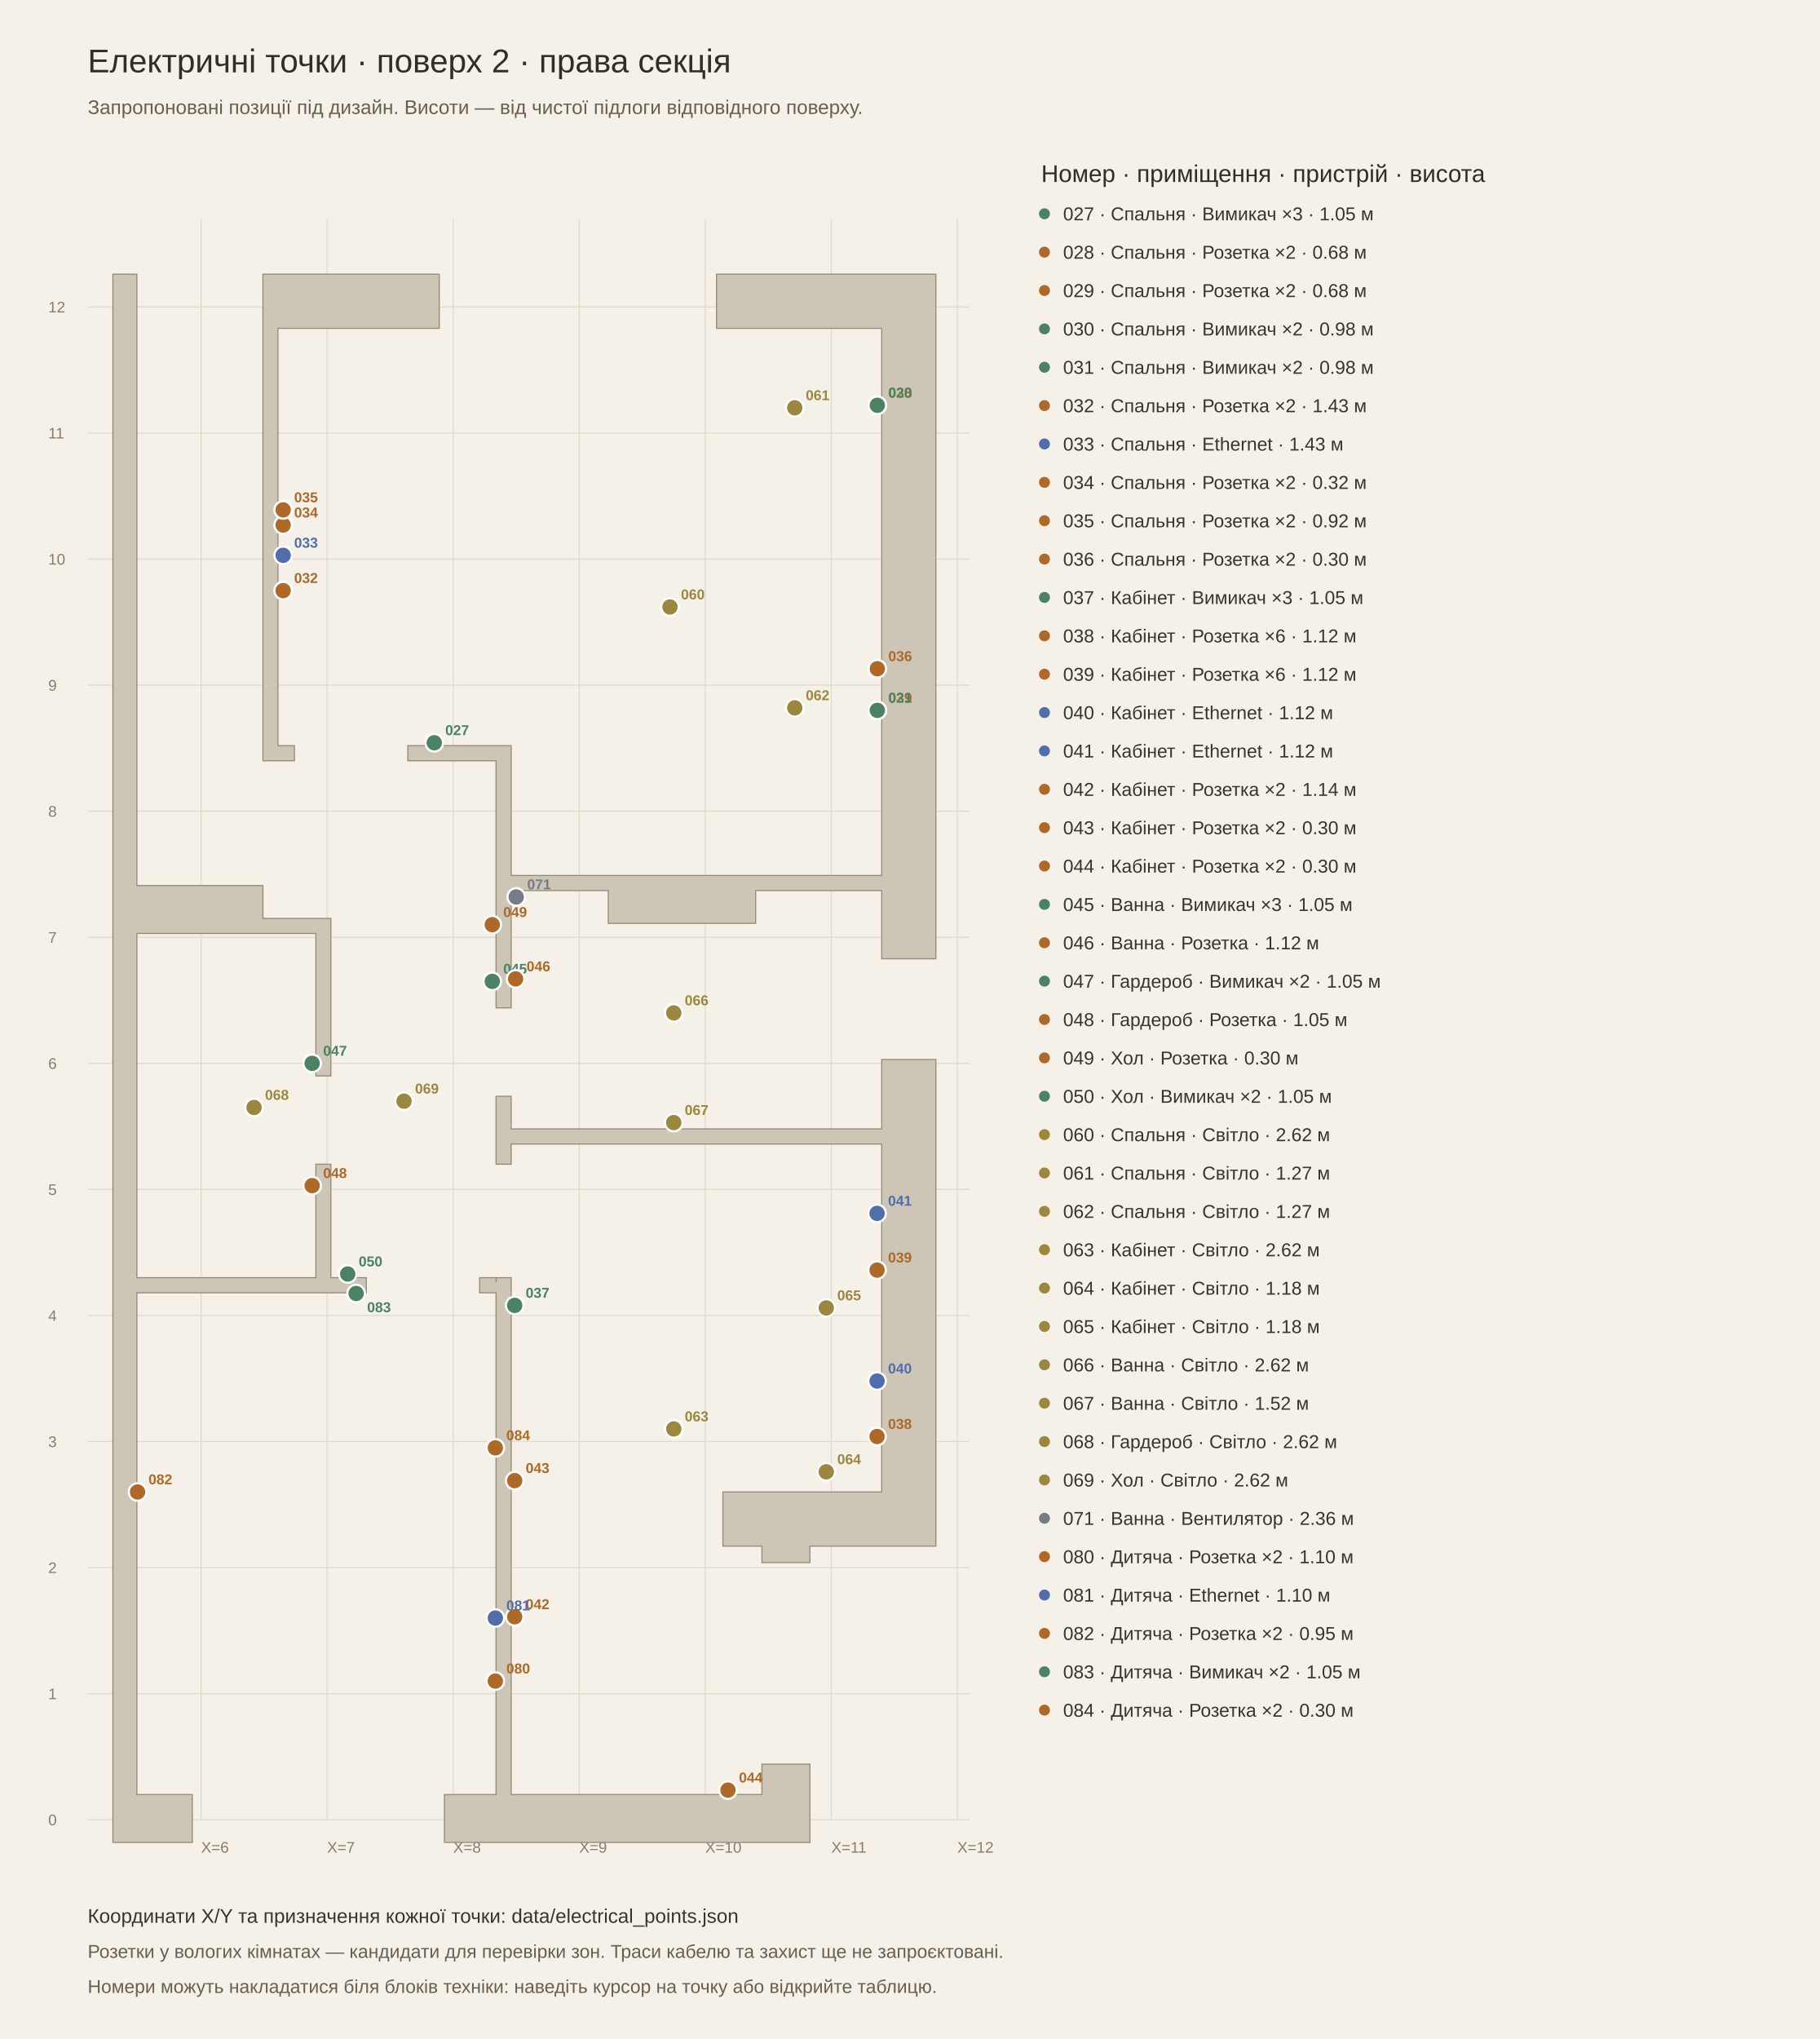
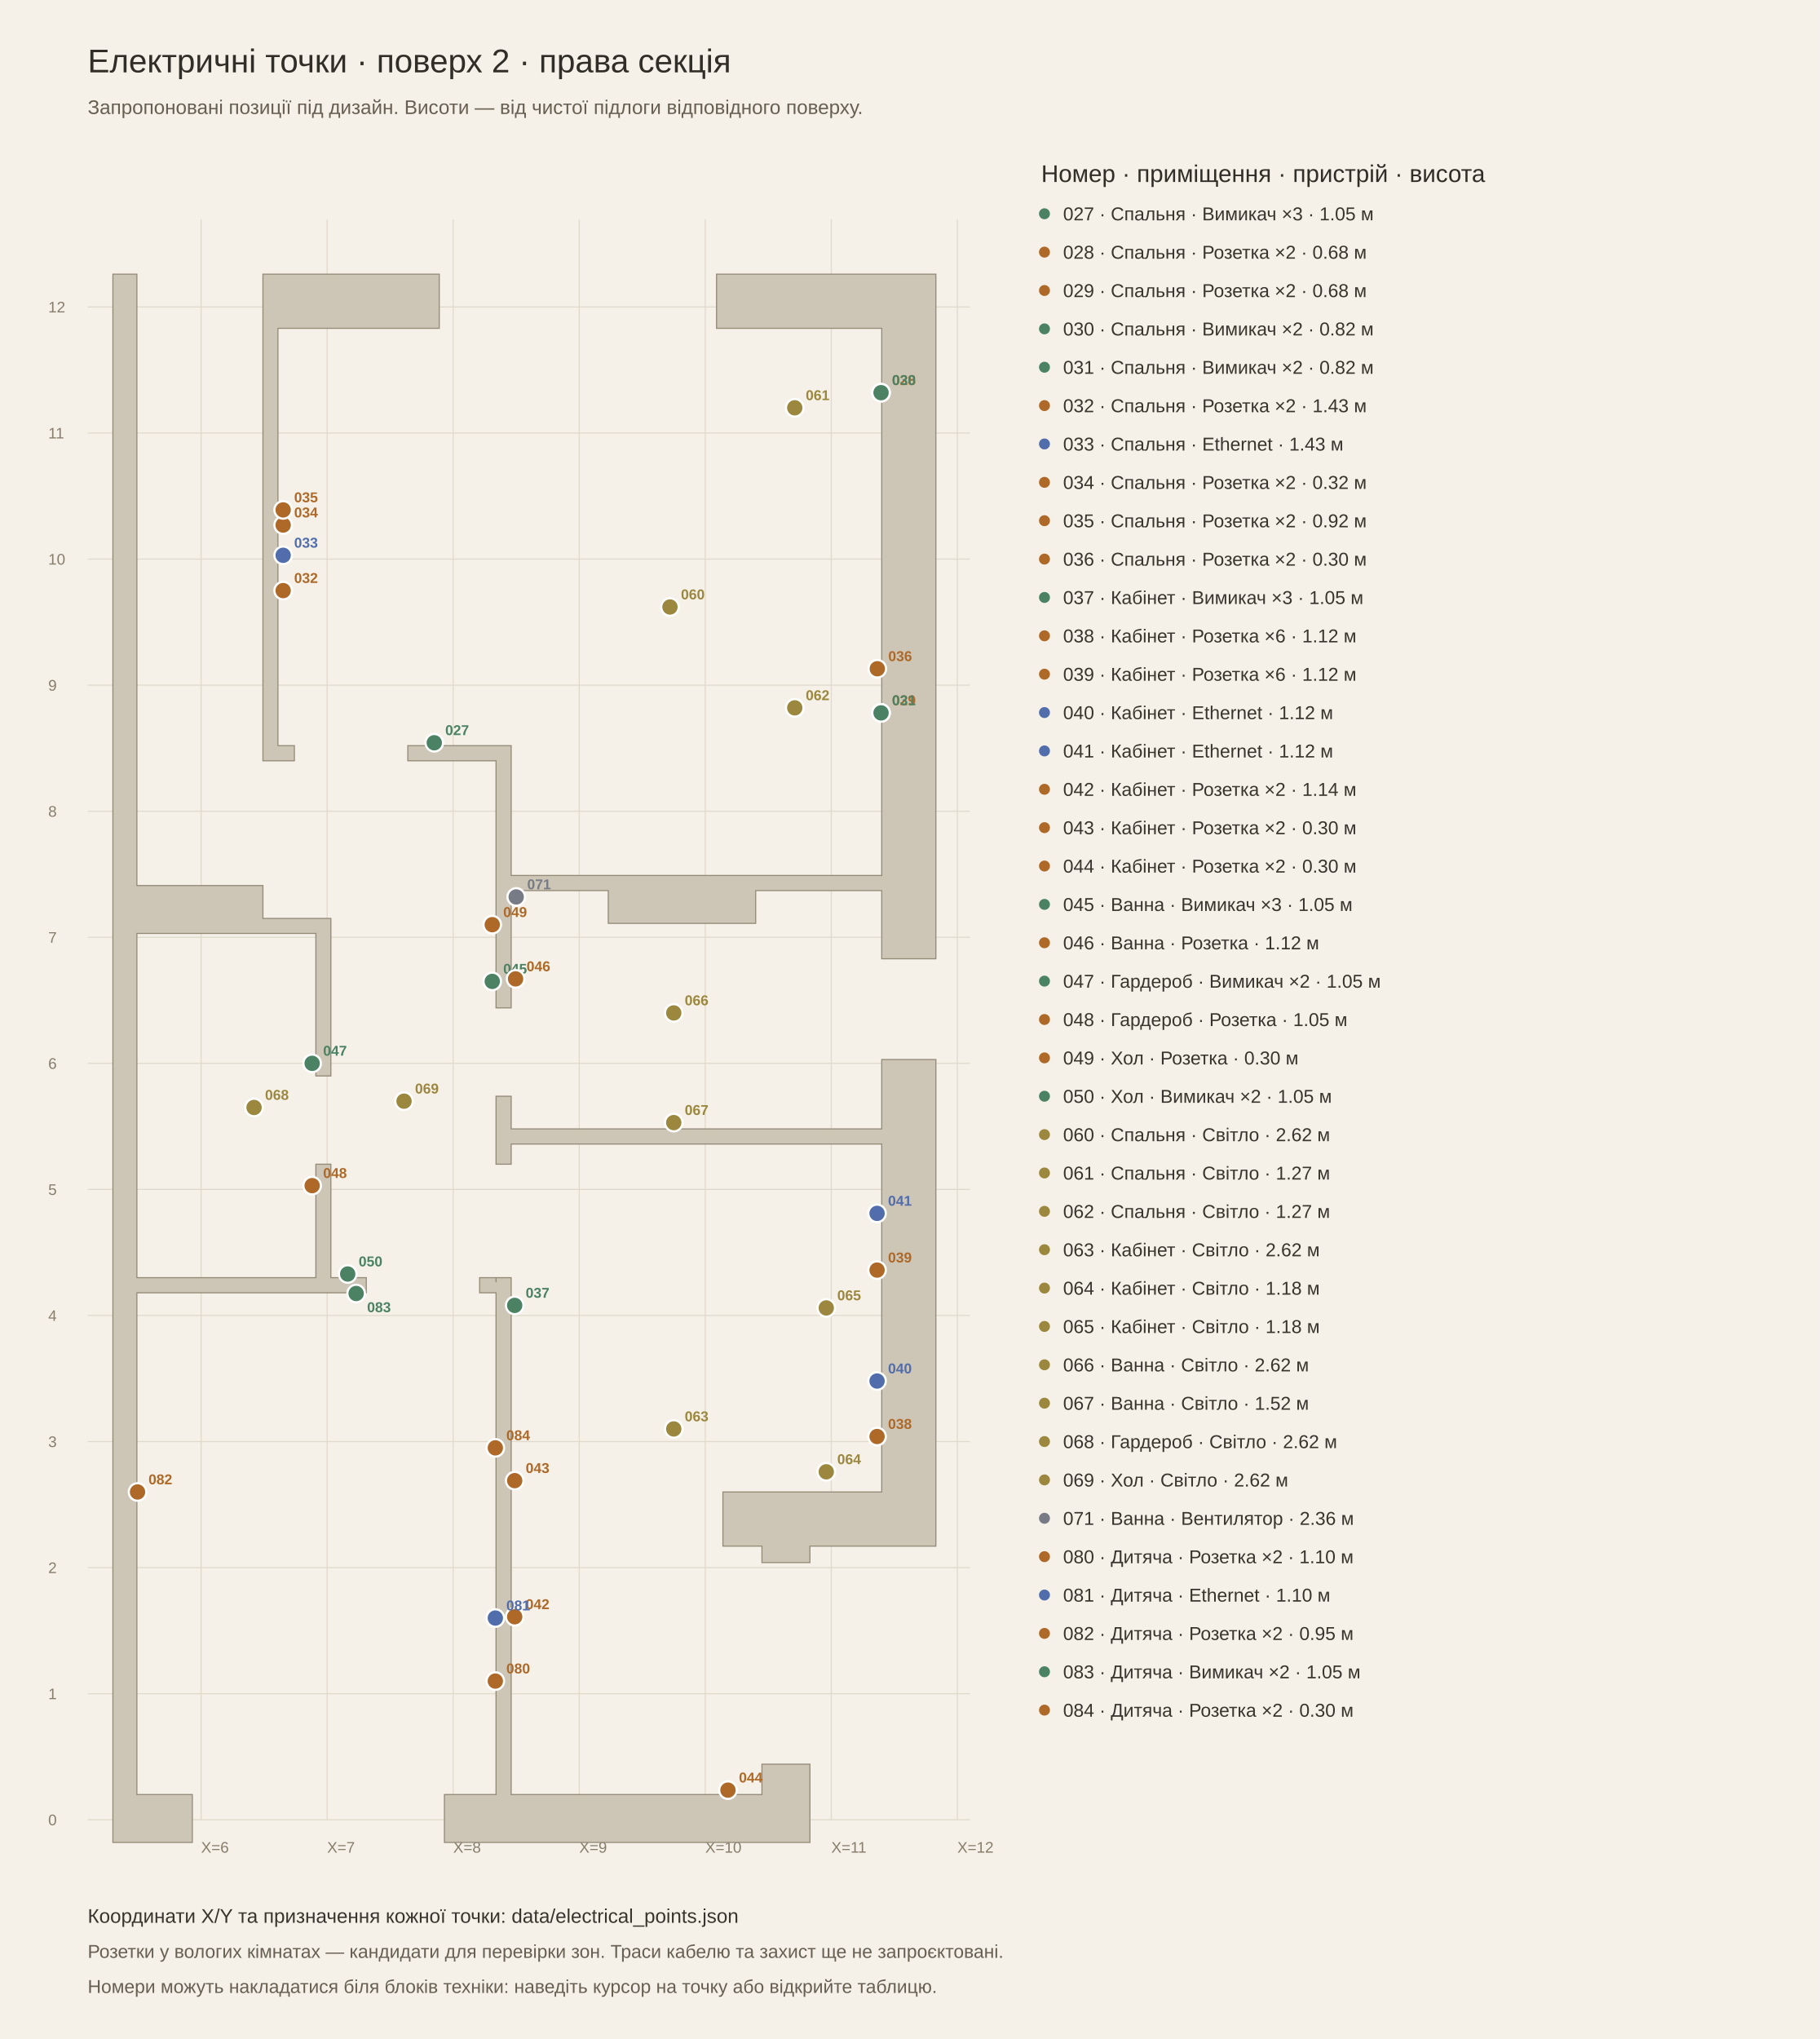
<svg xmlns="http://www.w3.org/2000/svg" width="1660" height="1860" viewBox="0 0 1660 1860">
  <rect width="1660" height="1860" fill="#f5f1e8" />
  <g font-family="Arial, sans-serif">
    <text x="80" y="66" font-size="30" fill="#312e28">Електричні точки · поверх 2 · права секція</text>
    <text x="80" y="104" font-size="18" fill="#665f52">Запропоновані позиції під дизайн. Висоти — від чистої підлоги відповідного поверху.</text>
    <path d="M80 1660 H885" stroke="#e0dacc" />
    <text x="44" y="1665" font-size="14" fill="#877d6b">0</text>
    <path d="M80 1545 H885" stroke="#e0dacc" />
    <text x="44" y="1550" font-size="14" fill="#877d6b">1</text>
    <path d="M80 1430 H885" stroke="#e0dacc" />
    <text x="44" y="1435" font-size="14" fill="#877d6b">2</text>
    <path d="M80 1315 H885" stroke="#e0dacc" />
    <text x="44" y="1320" font-size="14" fill="#877d6b">3</text>
    <path d="M80 1200 H885" stroke="#e0dacc" />
    <text x="44" y="1205" font-size="14" fill="#877d6b">4</text>
    <path d="M80 1085 H885" stroke="#e0dacc" />
    <text x="44" y="1090" font-size="14" fill="#877d6b">5</text>
    <path d="M80 970 H885" stroke="#e0dacc" />
    <text x="44" y="975" font-size="14" fill="#877d6b">6</text>
    <path d="M80 855 H885" stroke="#e0dacc" />
    <text x="44" y="860" font-size="14" fill="#877d6b">7</text>
    <path d="M80 740 H885" stroke="#e0dacc" />
    <text x="44" y="745" font-size="14" fill="#877d6b">8</text>
    <path d="M80 625 H885" stroke="#e0dacc" />
    <text x="44" y="630" font-size="14" fill="#877d6b">9</text>
    <path d="M80 510 H885" stroke="#e0dacc" />
    <text x="44" y="515" font-size="14" fill="#877d6b">10</text>
    <path d="M80 395 H885" stroke="#e0dacc" />
    <text x="44" y="400" font-size="14" fill="#877d6b">11</text>
    <path d="M80 280 H885" stroke="#e0dacc" />
    <text x="44" y="285" font-size="14" fill="#877d6b">12</text>
    <path d="M183.5 200 V1660" stroke="#e0dacc" />
    <text x="183.5" y="1690" font-size="14" fill="#877d6b">X=6</text>
    <path d="M298.5 200 V1660" stroke="#e0dacc" />
    <text x="298.5" y="1690" font-size="14" fill="#877d6b">X=7</text>
    <path d="M413.5 200 V1660" stroke="#e0dacc" />
    <text x="413.5" y="1690" font-size="14" fill="#877d6b">X=8</text>
    <path d="M528.5 200 V1660" stroke="#e0dacc" />
    <text x="528.5" y="1690" font-size="14" fill="#877d6b">X=9</text>
    <path d="M643.5 200 V1660" stroke="#e0dacc" />
    <text x="643.5" y="1690" font-size="14" fill="#877d6b">X=10</text>
    <path d="M758.5 200 V1660" stroke="#e0dacc" />
    <text x="758.5" y="1690" font-size="14" fill="#877d6b">X=11</text>
    <path d="M873.5 200 V1660" stroke="#e0dacc" />
    <text x="873.5" y="1690" font-size="14" fill="#877d6b">X=12</text>
    <polygon points="103.0,1680.7 124.9,1680.7 175.5,1680.7 175.5,1637.0 124.9,1637.0 124.9,1179.3 329.9,1179.3 334.2,1179.3 334.2,1166.1 334.2,1165.5 329.9,1165.5 301.9,1165.5 301.9,1066.2 301.9,1062.0 301.4,1062.0 288.2,1062.0 288.2,1066.2 288.2,1165.5 124.9,1165.5 124.9,851.5 239.9,851.5 288.2,851.5 288.2,977.2 288.2,981.5 301.4,981.5 301.9,981.5 301.9,977.2 301.9,837.8 239.9,837.8 239.9,807.8 124.9,807.8 124.9,299.5 124.9,250.1 103.0,250.1" fill="#cdc5b5" stroke="#948a78" stroke-width="1" />
    <polygon points="804.5,798.6 689.5,798.6 555.0,798.6 466.4,798.6 466.4,694.0 466.4,680.2 376.4,680.2 372.1,680.2 372.1,693.4 372.1,694.0 376.4,694.0 452.6,694.0 452.6,915.2 452.6,919.4 453.2,919.4 466.4,919.4 466.4,915.2 466.4,812.4 555.0,812.4 555.0,842.3 689.5,842.3 689.5,812.4 804.5,812.4 804.5,842.3 804.5,874.6 853.9,874.6 853.9,842.3 853.9,250.1 653.8,250.1 653.8,299.5 804.5,299.5" fill="#cdc5b5" stroke="#948a78" stroke-width="1" />
    <polygon points="659.6,1410.4 695.2,1410.4 695.2,1425.4 739.0,1425.4 739.0,1410.4 853.9,1410.4 853.9,966.5 804.5,966.5 804.5,1029.8 466.4,1029.8 466.4,1004.2 466.4,1000.0 453.2,1000.0 452.6,1000.0 452.6,1004.2 452.6,1057.8 452.6,1062.0 453.2,1062.0 466.4,1062.0 466.4,1057.8 466.4,1043.6 804.5,1043.6 804.5,1361.0 659.6,1361.0" fill="#cdc5b5" stroke="#948a78" stroke-width="1" />
    <polygon points="405.5,1680.7 739.0,1680.7 739.0,1613.6 739.0,1609.3 725.7,1609.3 695.2,1609.3 695.2,1613.6 695.2,1637.0 466.4,1637.0 466.4,1179.3 466.4,1169.7 466.4,1165.5 453.2,1165.5 452.6,1165.5 452.6,1169.7 452.6,1165.5 441.9,1165.5 437.6,1165.5 437.6,1166.1 437.6,1179.3 441.9,1179.3 452.6,1179.3 452.6,1637.0 405.5,1637.0" fill="#cdc5b5" stroke="#948a78" stroke-width="1" />
    <polygon points="239.9,299.5 239.9,694.0 264.3,694.0 268.6,694.0 268.6,693.4 268.6,680.2 264.3,680.2 253.6,680.2 253.6,299.5 396.6,299.5 400.8,299.5 400.8,263.3 400.8,250.1 396.6,250.1 239.9,250.1" fill="#cdc5b5" stroke="#948a78" stroke-width="1" />
    <circle cx="396.25" cy="677.555" r="8" fill="#4a8263" stroke="#fff" stroke-width="2" />
    <text x="406.25" y="670.555" font-size="13" font-weight="bold" fill="#4a8263">027</text>
-     <circle cx="800.475" cy="369.7" r="8" fill="#ae6928" stroke="#fff" stroke-width="2" />
-     <text x="810.475" y="362.7" font-size="13" font-weight="bold" fill="#ae6928">028</text>
-     <circle cx="800.475" cy="648" r="8" fill="#ae6928" stroke="#fff" stroke-width="2" />
-     <text x="810.475" y="641" font-size="13" font-weight="bold" fill="#ae6928">029</text>
-     <circle cx="800.475" cy="369.7" r="8" fill="#4a8263" stroke="#fff" stroke-width="2" />
-     <text x="810.475" y="362.7" font-size="13" font-weight="bold" fill="#4a8263">030</text>
-     <circle cx="800.475" cy="648" r="8" fill="#4a8263" stroke="#fff" stroke-width="2" />
-     <text x="810.475" y="641" font-size="13" font-weight="bold" fill="#4a8263">031</text>
+     <circle cx="803.883" cy="358.2" r="8" fill="#ae6928" stroke="#fff" stroke-width="2" />
+     <text x="813.883" y="351.2" font-size="13" font-weight="bold" fill="#ae6928">028</text>
+     <circle cx="803.883" cy="650.3" r="8" fill="#ae6928" stroke="#fff" stroke-width="2" />
+     <text x="813.883" y="643.3" font-size="13" font-weight="bold" fill="#ae6928">029</text>
+     <circle cx="803.883" cy="358.2" r="8" fill="#4a8263" stroke="#fff" stroke-width="2" />
+     <text x="813.883" y="351.2" font-size="13" font-weight="bold" fill="#4a8263">030</text>
+     <circle cx="803.883" cy="650.3" r="8" fill="#4a8263" stroke="#fff" stroke-width="2" />
+     <text x="813.883" y="643.3" font-size="13" font-weight="bold" fill="#4a8263">031</text>
    <circle cx="258.365" cy="538.75" r="8" fill="#ae6928" stroke="#fff" stroke-width="2" />
    <text x="268.365" y="531.75" font-size="13" font-weight="bold" fill="#ae6928">032</text>
    <circle cx="258.365" cy="506.55" r="8" fill="#516dac" stroke="#fff" stroke-width="2" />
    <text x="268.365" y="499.55" font-size="13" font-weight="bold" fill="#516dac">033</text>
    <circle cx="258.365" cy="478.95" r="8" fill="#ae6928" stroke="#fff" stroke-width="2" />
    <text x="268.365" y="471.95" font-size="13" font-weight="bold" fill="#ae6928">034</text>
    <circle cx="258.365" cy="465.15" r="8" fill="#ae6928" stroke="#fff" stroke-width="2" />
    <text x="268.365" y="458.15" font-size="13" font-weight="bold" fill="#ae6928">035</text>
    <circle cx="800.475" cy="610.05" r="8" fill="#ae6928" stroke="#fff" stroke-width="2" />
    <text x="810.475" y="603.05" font-size="13" font-weight="bold" fill="#ae6928">036</text>
    <circle cx="469.62" cy="1190.8" r="8" fill="#4a8263" stroke="#fff" stroke-width="2" />
    <text x="479.62" y="1183.8" font-size="13" font-weight="bold" fill="#4a8263">037</text>
    <circle cx="800.245" cy="1310.4" r="8" fill="#ae6928" stroke="#fff" stroke-width="2" />
    <text x="810.245" y="1303.4" font-size="13" font-weight="bold" fill="#ae6928">038</text>
    <circle cx="800.245" cy="1158.6" r="8" fill="#ae6928" stroke="#fff" stroke-width="2" />
    <text x="810.245" y="1151.6" font-size="13" font-weight="bold" fill="#ae6928">039</text>
    <circle cx="800.245" cy="1259.8" r="8" fill="#516dac" stroke="#fff" stroke-width="2" />
    <text x="810.245" y="1252.8" font-size="13" font-weight="bold" fill="#516dac">040</text>
    <circle cx="800.245" cy="1106.85" r="8" fill="#516dac" stroke="#fff" stroke-width="2" />
    <text x="810.245" y="1099.85" font-size="13" font-weight="bold" fill="#516dac">041</text>
    <circle cx="469.62" cy="1474.85" r="8" fill="#ae6928" stroke="#fff" stroke-width="2" />
    <text x="479.62" y="1467.85" font-size="13" font-weight="bold" fill="#ae6928">042</text>
    <circle cx="469.62" cy="1350.65" r="8" fill="#ae6928" stroke="#fff" stroke-width="2" />
    <text x="479.62" y="1343.65" font-size="13" font-weight="bold" fill="#ae6928">043</text>
    <circle cx="664.200" cy="1632.975" r="8" fill="#ae6928" stroke="#fff" stroke-width="2" />
    <text x="674.200" y="1625.975" font-size="13" font-weight="bold" fill="#ae6928">044</text>
    <circle cx="449.15" cy="895.25" r="8" fill="#4a8263" stroke="#fff" stroke-width="2" />
    <text x="459.15" y="888.25" font-size="13" font-weight="bold" fill="#4a8263">045</text>
    <circle cx="470.425" cy="892.95" r="8" fill="#ae6928" stroke="#fff" stroke-width="2" />
    <text x="480.425" y="885.95" font-size="13" font-weight="bold" fill="#ae6928">046</text>
    <circle cx="284.815" cy="970.0" r="8" fill="#4a8263" stroke="#fff" stroke-width="2" />
    <text x="294.815" y="963.0" font-size="13" font-weight="bold" fill="#4a8263">047</text>
    <circle cx="284.815" cy="1081.55" r="8" fill="#ae6928" stroke="#fff" stroke-width="2" />
    <text x="294.815" y="1074.55" font-size="13" font-weight="bold" fill="#ae6928">048</text>
    <circle cx="449.15" cy="843.5" r="8" fill="#ae6928" stroke="#fff" stroke-width="2" />
    <text x="459.15" y="836.5" font-size="13" font-weight="bold" fill="#ae6928">049</text>
    <circle cx="317.245" cy="1162.165" r="8" fill="#4a8263" stroke="#fff" stroke-width="2" />
    <text x="327.245" y="1155.165" font-size="13" font-weight="bold" fill="#4a8263">050</text>
    <circle cx="611.3" cy="553.7" r="8" fill="#9b873d" stroke="#fff" stroke-width="2" />
    <text x="621.3" y="546.7" font-size="13" font-weight="bold" fill="#9b873d">060</text>
    <circle cx="725.15" cy="372.0" r="8" fill="#9b873d" stroke="#fff" stroke-width="2" />
    <text x="735.15" y="365.0" font-size="13" font-weight="bold" fill="#9b873d">061</text>
    <circle cx="725.15" cy="645.7" r="8" fill="#9b873d" stroke="#fff" stroke-width="2" />
    <text x="735.15" y="638.7" font-size="13" font-weight="bold" fill="#9b873d">062</text>
    <circle cx="614.75" cy="1303.5" r="8" fill="#9b873d" stroke="#fff" stroke-width="2" />
    <text x="624.75" y="1296.5" font-size="13" font-weight="bold" fill="#9b873d">063</text>
    <circle cx="753.9" cy="1342.6" r="8" fill="#9b873d" stroke="#fff" stroke-width="2" />
    <text x="763.9" y="1335.6" font-size="13" font-weight="bold" fill="#9b873d">064</text>
    <circle cx="753.9" cy="1193.1" r="8" fill="#9b873d" stroke="#fff" stroke-width="2" />
    <text x="763.9" y="1186.1" font-size="13" font-weight="bold" fill="#9b873d">065</text>
    <circle cx="614.75" cy="924.0" r="8" fill="#9b873d" stroke="#fff" stroke-width="2" />
    <text x="624.75" y="917.0" font-size="13" font-weight="bold" fill="#9b873d">066</text>
    <circle cx="614.75" cy="1024.05" r="8" fill="#9b873d" stroke="#fff" stroke-width="2" />
    <text x="624.75" y="1017.05" font-size="13" font-weight="bold" fill="#9b873d">067</text>
    <circle cx="231.8" cy="1010.25" r="8" fill="#9b873d" stroke="#fff" stroke-width="2" />
    <text x="241.8" y="1003.25" font-size="13" font-weight="bold" fill="#9b873d">068</text>
    <circle cx="368.65" cy="1004.5" r="8" fill="#9b873d" stroke="#fff" stroke-width="2" />
    <text x="378.65" y="997.5" font-size="13" font-weight="bold" fill="#9b873d">069</text>
    <circle cx="471" cy="818.2" r="8" fill="#777b85" stroke="#fff" stroke-width="2" />
    <text x="481" y="811.2" font-size="13" font-weight="bold" fill="#777b85">071</text>
    <circle cx="451.956" cy="1533.5" r="8" fill="#ae6928" stroke="#fff" stroke-width="2" />
    <text x="461.956" y="1526.5" font-size="13" font-weight="bold" fill="#ae6928">080</text>
    <circle cx="451.956" cy="1476" r="8" fill="#516dac" stroke="#fff" stroke-width="2" />
    <text x="461.956" y="1469" font-size="13" font-weight="bold" fill="#516dac">081</text>
    <circle cx="125.488" cy="1361" r="8" fill="#ae6928" stroke="#fff" stroke-width="2" />
    <text x="135.488" y="1354" font-size="13" font-weight="bold" fill="#ae6928">082</text>
    <circle cx="324.95" cy="1179.948" r="8" fill="#4a8263" stroke="#fff" stroke-width="2" />
    <text x="334.95" y="1196.948" font-size="13" font-weight="bold" fill="#4a8263">083</text>
    <circle cx="451.956" cy="1320.75" r="8" fill="#ae6928" stroke="#fff" stroke-width="2" />
    <text x="461.956" y="1313.75" font-size="13" font-weight="bold" fill="#ae6928">084</text>
    <text x="950" y="166" font-size="22" fill="#312e28">Номер · приміщення · пристрій · висота</text>
    <circle cx="953" cy="195" r="5" fill="#4a8263" />
    <text x="970" y="201" font-size="17" fill="#39342d">027 · Спальня · Вимикач ×3 · 1.05 м</text>
    <circle cx="953" cy="230" r="5" fill="#ae6928" />
    <text x="970" y="236" font-size="17" fill="#39342d">028 · Спальня · Розетка ×2 · 0.68 м</text>
    <circle cx="953" cy="265" r="5" fill="#ae6928" />
    <text x="970" y="271" font-size="17" fill="#39342d">029 · Спальня · Розетка ×2 · 0.68 м</text>
    <circle cx="953" cy="300" r="5" fill="#4a8263" />
-     <text x="970" y="306" font-size="17" fill="#39342d">030 · Спальня · Вимикач ×2 · 0.98 м</text>
+     <text x="970" y="306" font-size="17" fill="#39342d">030 · Спальня · Вимикач ×2 · 0.82 м</text>
    <circle cx="953" cy="335" r="5" fill="#4a8263" />
-     <text x="970" y="341" font-size="17" fill="#39342d">031 · Спальня · Вимикач ×2 · 0.98 м</text>
+     <text x="970" y="341" font-size="17" fill="#39342d">031 · Спальня · Вимикач ×2 · 0.82 м</text>
    <circle cx="953" cy="370" r="5" fill="#ae6928" />
    <text x="970" y="376" font-size="17" fill="#39342d">032 · Спальня · Розетка ×2 · 1.43 м</text>
    <circle cx="953" cy="405" r="5" fill="#516dac" />
    <text x="970" y="411" font-size="17" fill="#39342d">033 · Спальня · Ethernet · 1.43 м</text>
    <circle cx="953" cy="440" r="5" fill="#ae6928" />
    <text x="970" y="446" font-size="17" fill="#39342d">034 · Спальня · Розетка ×2 · 0.32 м</text>
    <circle cx="953" cy="475" r="5" fill="#ae6928" />
    <text x="970" y="481" font-size="17" fill="#39342d">035 · Спальня · Розетка ×2 · 0.92 м</text>
    <circle cx="953" cy="510" r="5" fill="#ae6928" />
    <text x="970" y="516" font-size="17" fill="#39342d">036 · Спальня · Розетка ×2 · 0.30 м</text>
    <circle cx="953" cy="545" r="5" fill="#4a8263" />
    <text x="970" y="551" font-size="17" fill="#39342d">037 · Кабінет · Вимикач ×3 · 1.05 м</text>
    <circle cx="953" cy="580" r="5" fill="#ae6928" />
    <text x="970" y="586" font-size="17" fill="#39342d">038 · Кабінет · Розетка ×6 · 1.12 м</text>
    <circle cx="953" cy="615" r="5" fill="#ae6928" />
    <text x="970" y="621" font-size="17" fill="#39342d">039 · Кабінет · Розетка ×6 · 1.12 м</text>
    <circle cx="953" cy="650" r="5" fill="#516dac" />
    <text x="970" y="656" font-size="17" fill="#39342d">040 · Кабінет · Ethernet · 1.12 м</text>
    <circle cx="953" cy="685" r="5" fill="#516dac" />
    <text x="970" y="691" font-size="17" fill="#39342d">041 · Кабінет · Ethernet · 1.12 м</text>
    <circle cx="953" cy="720" r="5" fill="#ae6928" />
    <text x="970" y="726" font-size="17" fill="#39342d">042 · Кабінет · Розетка ×2 · 1.14 м</text>
    <circle cx="953" cy="755" r="5" fill="#ae6928" />
    <text x="970" y="761" font-size="17" fill="#39342d">043 · Кабінет · Розетка ×2 · 0.30 м</text>
    <circle cx="953" cy="790" r="5" fill="#ae6928" />
    <text x="970" y="796" font-size="17" fill="#39342d">044 · Кабінет · Розетка ×2 · 0.30 м</text>
    <circle cx="953" cy="825" r="5" fill="#4a8263" />
    <text x="970" y="831" font-size="17" fill="#39342d">045 · Ванна · Вимикач ×3 · 1.05 м</text>
    <circle cx="953" cy="860" r="5" fill="#ae6928" />
    <text x="970" y="866" font-size="17" fill="#39342d">046 · Ванна · Розетка · 1.12 м</text>
    <circle cx="953" cy="895" r="5" fill="#4a8263" />
    <text x="970" y="901" font-size="17" fill="#39342d">047 · Гардероб · Вимикач ×2 · 1.05 м</text>
    <circle cx="953" cy="930" r="5" fill="#ae6928" />
    <text x="970" y="936" font-size="17" fill="#39342d">048 · Гардероб · Розетка · 1.05 м</text>
    <circle cx="953" cy="965" r="5" fill="#ae6928" />
    <text x="970" y="971" font-size="17" fill="#39342d">049 · Хол · Розетка · 0.30 м</text>
    <circle cx="953" cy="1000" r="5" fill="#4a8263" />
    <text x="970" y="1006" font-size="17" fill="#39342d">050 · Хол · Вимикач ×2 · 1.05 м</text>
    <circle cx="953" cy="1035" r="5" fill="#9b873d" />
    <text x="970" y="1041" font-size="17" fill="#39342d">060 · Спальня · Світло · 2.62 м</text>
    <circle cx="953" cy="1070" r="5" fill="#9b873d" />
    <text x="970" y="1076" font-size="17" fill="#39342d">061 · Спальня · Світло · 1.27 м</text>
    <circle cx="953" cy="1105" r="5" fill="#9b873d" />
    <text x="970" y="1111" font-size="17" fill="#39342d">062 · Спальня · Світло · 1.27 м</text>
    <circle cx="953" cy="1140" r="5" fill="#9b873d" />
    <text x="970" y="1146" font-size="17" fill="#39342d">063 · Кабінет · Світло · 2.62 м</text>
    <circle cx="953" cy="1175" r="5" fill="#9b873d" />
    <text x="970" y="1181" font-size="17" fill="#39342d">064 · Кабінет · Світло · 1.18 м</text>
    <circle cx="953" cy="1210" r="5" fill="#9b873d" />
    <text x="970" y="1216" font-size="17" fill="#39342d">065 · Кабінет · Світло · 1.18 м</text>
    <circle cx="953" cy="1245" r="5" fill="#9b873d" />
    <text x="970" y="1251" font-size="17" fill="#39342d">066 · Ванна · Світло · 2.62 м</text>
    <circle cx="953" cy="1280" r="5" fill="#9b873d" />
    <text x="970" y="1286" font-size="17" fill="#39342d">067 · Ванна · Світло · 1.52 м</text>
    <circle cx="953" cy="1315" r="5" fill="#9b873d" />
    <text x="970" y="1321" font-size="17" fill="#39342d">068 · Гардероб · Світло · 2.62 м</text>
    <circle cx="953" cy="1350" r="5" fill="#9b873d" />
    <text x="970" y="1356" font-size="17" fill="#39342d">069 · Хол · Світло · 2.62 м</text>
    <circle cx="953" cy="1385" r="5" fill="#777b85" />
    <text x="970" y="1391" font-size="17" fill="#39342d">071 · Ванна · Вентилятор · 2.36 м</text>
    <circle cx="953" cy="1420" r="5" fill="#ae6928" />
    <text x="970" y="1426" font-size="17" fill="#39342d">080 · Дитяча · Розетка ×2 · 1.10 м</text>
    <circle cx="953" cy="1455" r="5" fill="#516dac" />
    <text x="970" y="1461" font-size="17" fill="#39342d">081 · Дитяча · Ethernet · 1.10 м</text>
    <circle cx="953" cy="1490" r="5" fill="#ae6928" />
    <text x="970" y="1496" font-size="17" fill="#39342d">082 · Дитяча · Розетка ×2 · 0.95 м</text>
    <circle cx="953" cy="1525" r="5" fill="#4a8263" />
    <text x="970" y="1531" font-size="17" fill="#39342d">083 · Дитяча · Вимикач ×2 · 1.05 м</text>
    <circle cx="953" cy="1560" r="5" fill="#ae6928" />
    <text x="970" y="1566" font-size="17" fill="#39342d">084 · Дитяча · Розетка ×2 · 0.30 м</text>
    <text x="80" y="1754" font-size="18" fill="#39342d">Координати X/Y та призначення кожної точки: data/electrical_points.json</text>
    <text x="80" y="1786" font-size="17" fill="#665f52">Розетки у вологих кімнатах — кандидати для перевірки зон. Траси кабелю та захист ще не запроєктовані.</text>
    <text x="80" y="1818" font-size="17" fill="#665f52">Номери можуть накладатися біля блоків техніки: наведіть курсор на точку або відкрийте таблицю.</text>
  </g>
</svg>
